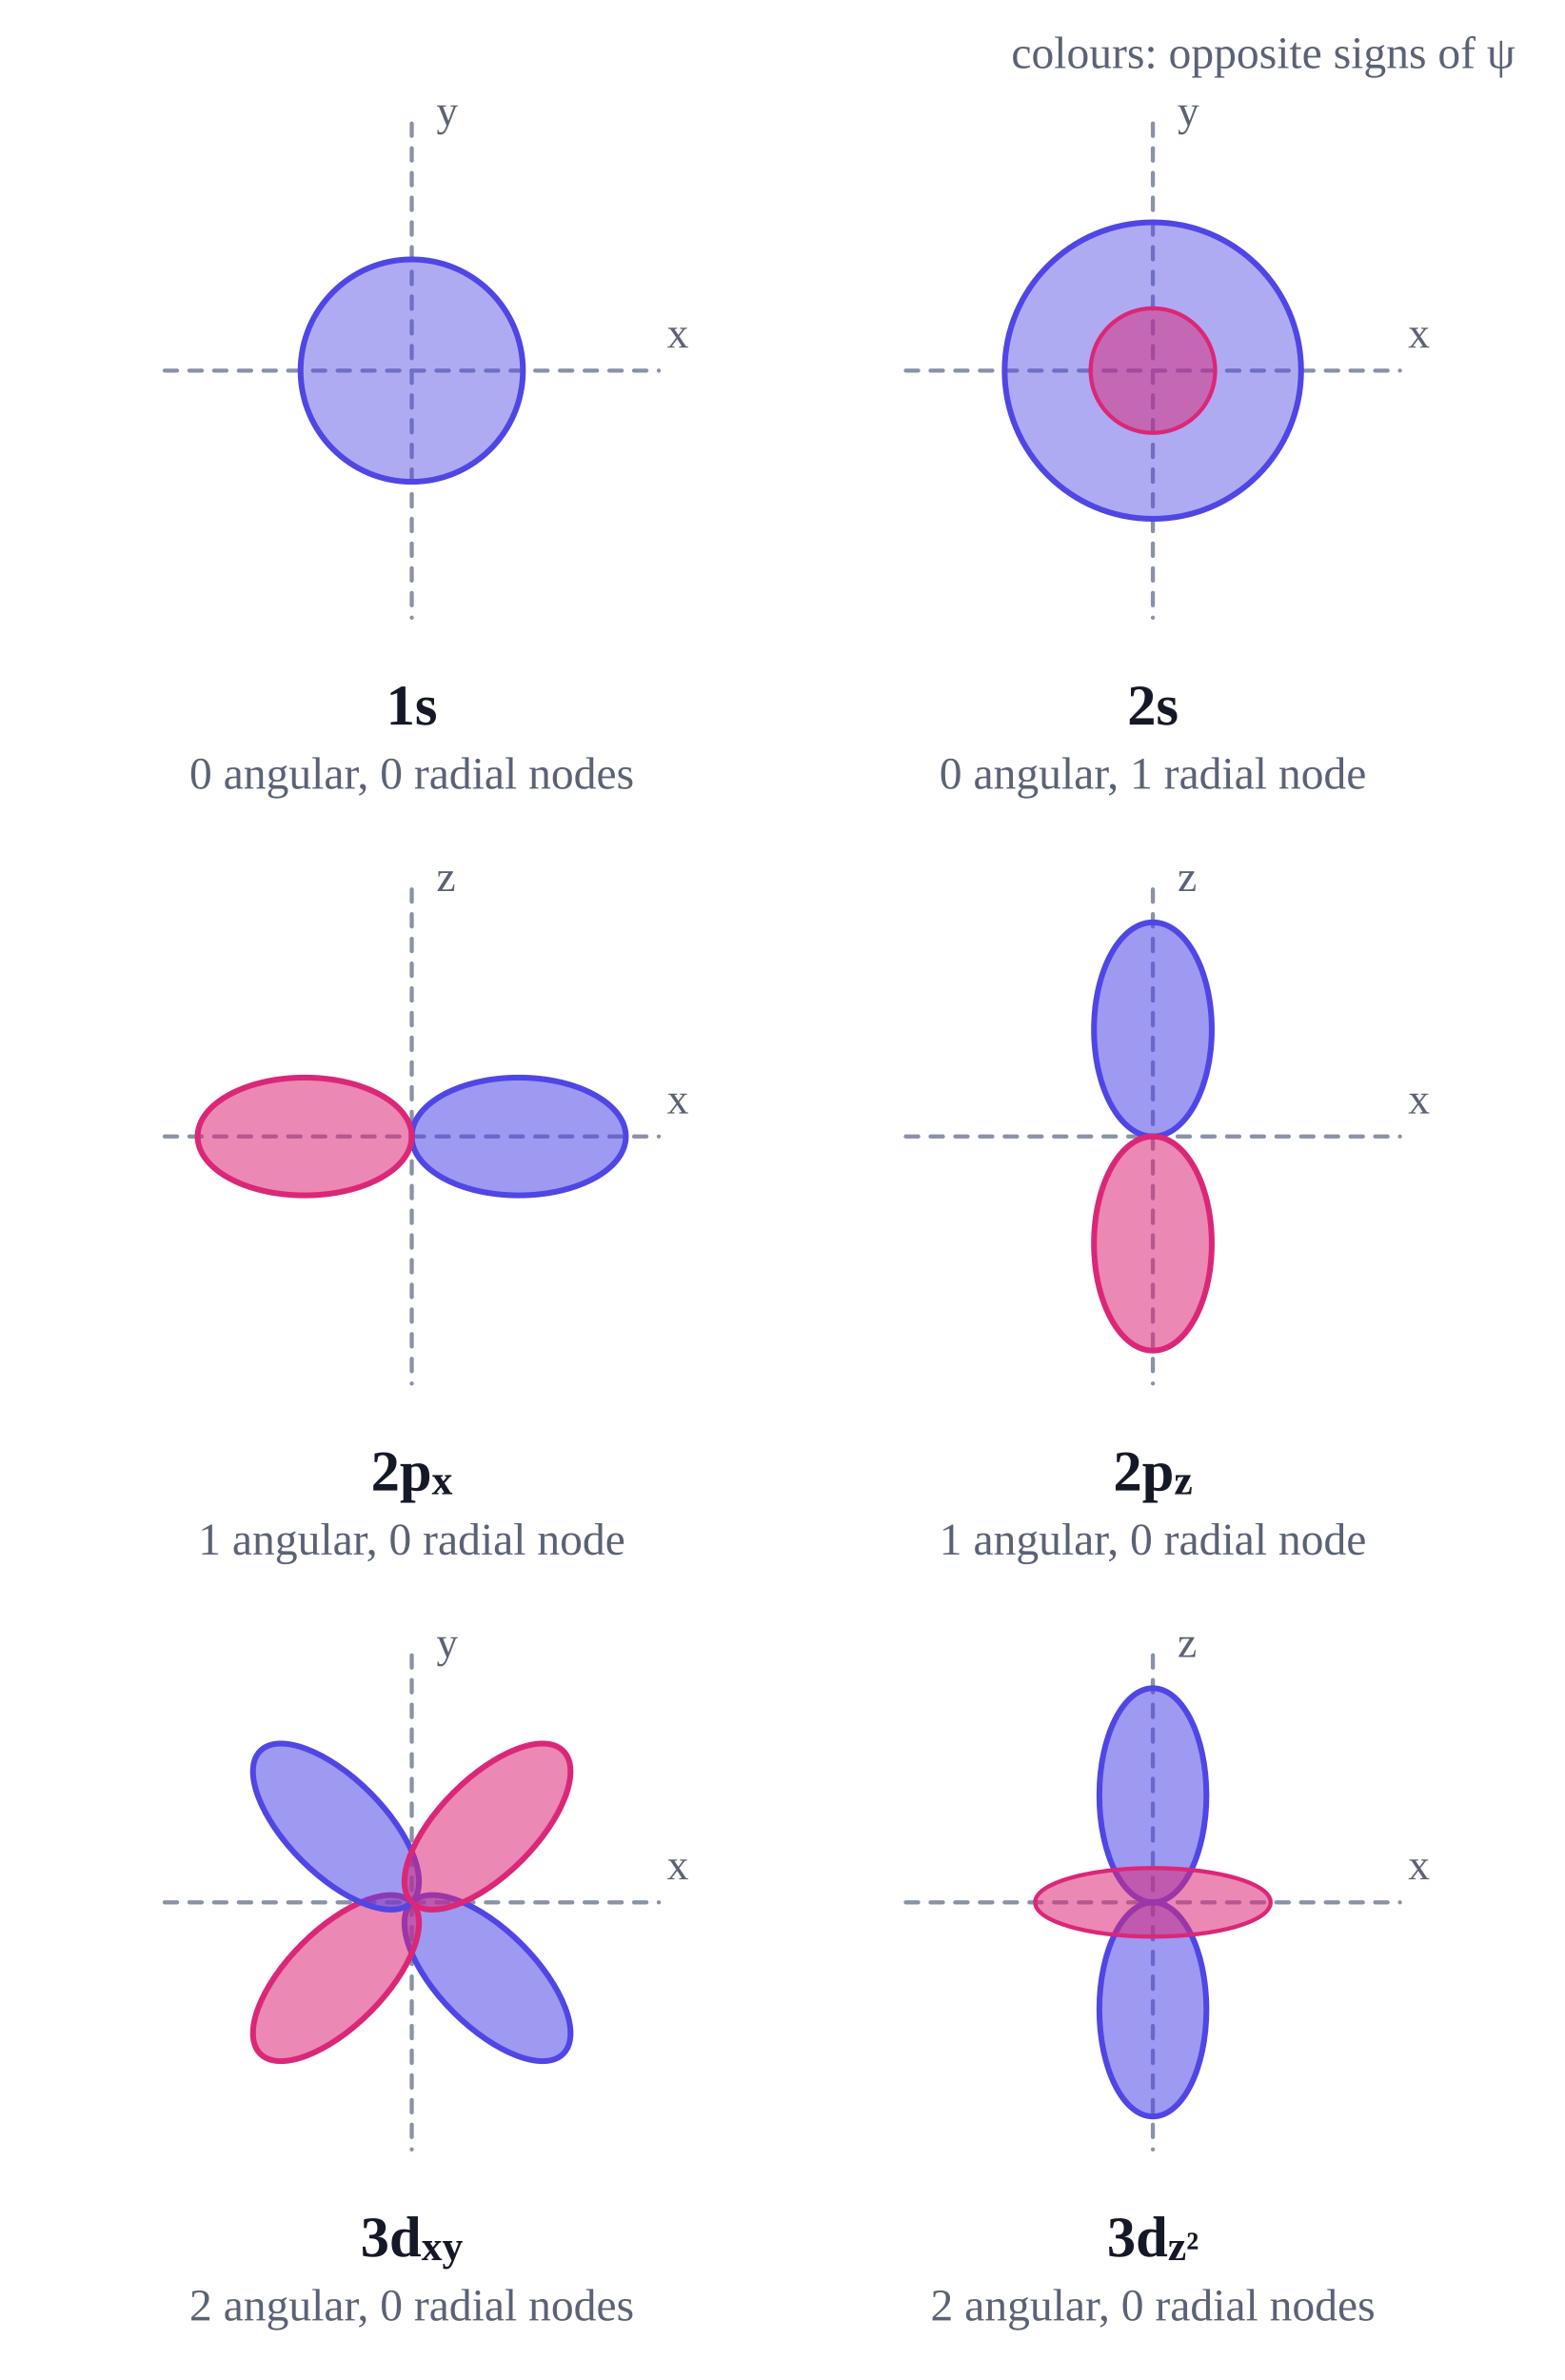
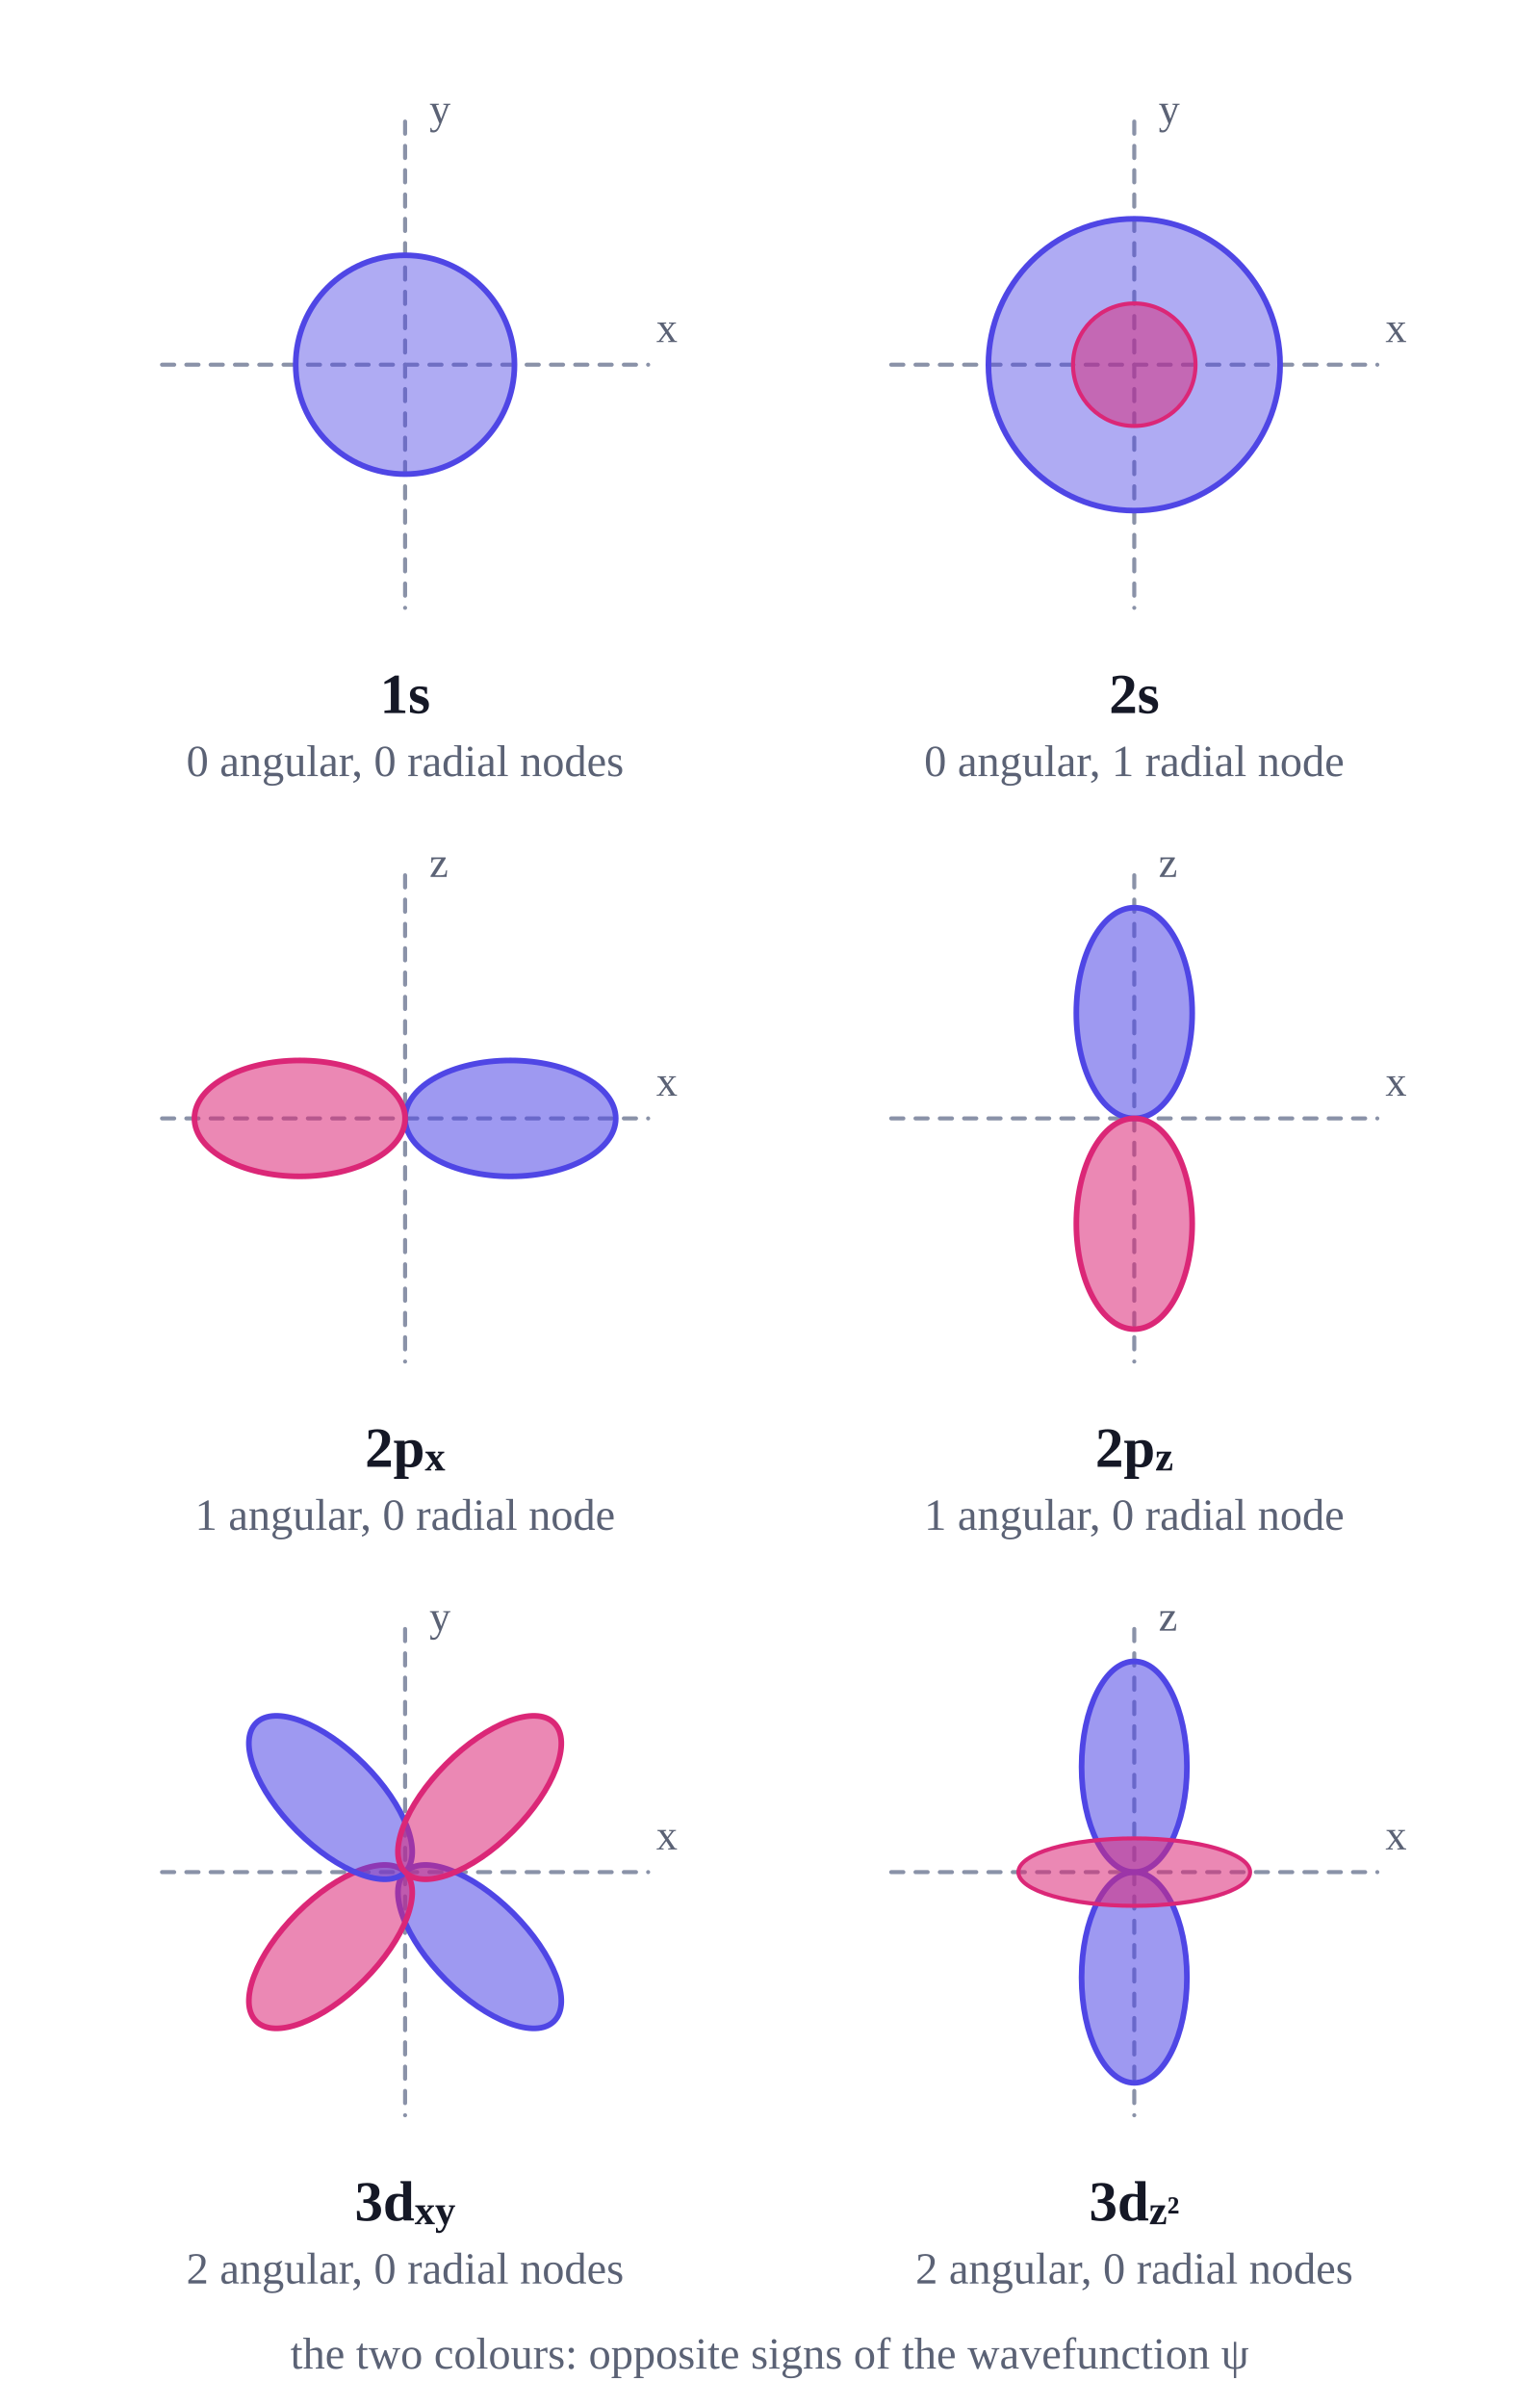
- <svg xmlns="http://www.w3.org/2000/svg" viewBox="0 0 380.0 578.0" width="380.0" height="578.0" role="img" aria-label="Five orbital shapes: 1s sphere, 2s sphere with an inner sphere of opposite sign, 2pₓ and 2p_z dumbbells, 3d_xy cloverleaf and 3d_z² with a ring." style="color:var(--vx-ink, #151826);font-family:inherit;max-width:100%;height:auto">
+ <svg xmlns="http://www.w3.org/2000/svg" viewBox="0 0 380.0 594.0" width="380.0" height="594.0" role="img" aria-label="Five orbital shapes: 1s sphere, 2s sphere with an inner sphere of opposite sign, 2pₓ and 2p_z dumbbells, 3d_xy cloverleaf and 3d_z² with a ring." style="color:var(--vx-ink, #151826);font-family:inherit;max-width:100%;height:auto">
  <path d="M40.0 90.0 L160.0 90.0" stroke="var(--vx-line, #8a92a8)" stroke-width="1" stroke-linecap="round" stroke-dasharray="3 3" fill="none" />
  <path d="M100.0 30.0 L100.0 150.0" stroke="var(--vx-line, #8a92a8)" stroke-width="1" stroke-linecap="round" stroke-dasharray="3 3" fill="none" />
  <circle cx="100" cy="90" r="27" fill="var(--vx-a1, #4f46e5)" fill-opacity=".45" stroke="var(--vx-a1, #4f46e5)" stroke-width="1.4" />
  <text x="162.0" y="82.0" font-size="10.5" font-weight="500" text-anchor="start" dominant-baseline="middle" fill="var(--vx-soft, #5b6275)">x</text>
  <text x="106.0" y="28.0" font-size="10.5" font-weight="500" text-anchor="start" dominant-baseline="middle" fill="var(--vx-soft, #5b6275)">y</text>
  <text x="100.0" y="172.0" font-size="14" font-weight="700" text-anchor="middle" dominant-baseline="middle" fill="var(--vx-ink, #151826)">1s</text>
  <text x="100.0" y="189.0" font-size="11" font-weight="500" text-anchor="middle" dominant-baseline="middle" fill="var(--vx-soft, #5b6275)">0 angular, 0 radial nodes</text>
  <path d="M220.0 90.0 L340.0 90.0" stroke="var(--vx-line, #8a92a8)" stroke-width="1" stroke-linecap="round" stroke-dasharray="3 3" fill="none" />
  <path d="M280.0 30.0 L280.0 150.0" stroke="var(--vx-line, #8a92a8)" stroke-width="1" stroke-linecap="round" stroke-dasharray="3 3" fill="none" />
  <circle cx="280" cy="90" r="36" fill="var(--vx-a1, #4f46e5)" fill-opacity=".45" stroke="var(--vx-a1, #4f46e5)" stroke-width="1.4" />
  <circle cx="280" cy="90" r="15.12" fill="var(--vx-a2, #db2777)" fill-opacity=".5" stroke="var(--vx-a2, #db2777)" />
  <text x="342.0" y="82.0" font-size="10.5" font-weight="500" text-anchor="start" dominant-baseline="middle" fill="var(--vx-soft, #5b6275)">x</text>
  <text x="286.0" y="28.0" font-size="10.5" font-weight="500" text-anchor="start" dominant-baseline="middle" fill="var(--vx-soft, #5b6275)">y</text>
  <text x="280.0" y="172.0" font-size="14" font-weight="700" text-anchor="middle" dominant-baseline="middle" fill="var(--vx-ink, #151826)">2s</text>
  <text x="280.0" y="189.0" font-size="11" font-weight="500" text-anchor="middle" dominant-baseline="middle" fill="var(--vx-soft, #5b6275)">0 angular, 1 radial node</text>
  <path d="M40.0 276.0 L160.0 276.0" stroke="var(--vx-line, #8a92a8)" stroke-width="1" stroke-linecap="round" stroke-dasharray="3 3" fill="none" />
  <path d="M100.0 216.0 L100.0 336.0" stroke="var(--vx-line, #8a92a8)" stroke-width="1" stroke-linecap="round" stroke-dasharray="3 3" fill="none" />
  <ellipse cx="126.0" cy="276.0" rx="26.0" ry="14.3" transform="rotate(0 126.0 276.0)" fill="var(--vx-a1, #4f46e5)" fill-opacity=".55" stroke="var(--vx-a1, #4f46e5)" stroke-width="1.4" />
  <ellipse cx="74.0" cy="276.0" rx="26.0" ry="14.3" transform="rotate(180 74.0 276.0)" fill="var(--vx-a2, #db2777)" fill-opacity=".55" stroke="var(--vx-a2, #db2777)" stroke-width="1.4" />
  <text x="162.0" y="268.0" font-size="10.5" font-weight="500" text-anchor="start" dominant-baseline="middle" fill="var(--vx-soft, #5b6275)">x</text>
  <text x="106.0" y="214.0" font-size="10.5" font-weight="500" text-anchor="start" dominant-baseline="middle" fill="var(--vx-soft, #5b6275)">z</text>
  <text x="100.0" y="358.0" font-size="14" font-weight="700" text-anchor="middle" dominant-baseline="middle" fill="var(--vx-ink, #151826)">2p<tspan baseline-shift="sub" font-size="10.1">x</tspan>
  </text>
  <text x="100.0" y="375.0" font-size="11" font-weight="500" text-anchor="middle" dominant-baseline="middle" fill="var(--vx-soft, #5b6275)">1 angular, 0 radial node</text>
  <path d="M220.0 276.0 L340.0 276.0" stroke="var(--vx-line, #8a92a8)" stroke-width="1" stroke-linecap="round" stroke-dasharray="3 3" fill="none" />
  <path d="M280.0 216.0 L280.0 336.0" stroke="var(--vx-line, #8a92a8)" stroke-width="1" stroke-linecap="round" stroke-dasharray="3 3" fill="none" />
  <ellipse cx="280.0" cy="250.0" rx="26.0" ry="14.3" transform="rotate(-90 280.0 250.0)" fill="var(--vx-a1, #4f46e5)" fill-opacity=".55" stroke="var(--vx-a1, #4f46e5)" stroke-width="1.4" />
  <ellipse cx="280.0" cy="302.0" rx="26.0" ry="14.3" transform="rotate(90 280.0 302.0)" fill="var(--vx-a2, #db2777)" fill-opacity=".55" stroke="var(--vx-a2, #db2777)" stroke-width="1.4" />
  <text x="342.0" y="268.0" font-size="10.5" font-weight="500" text-anchor="start" dominant-baseline="middle" fill="var(--vx-soft, #5b6275)">x</text>
  <text x="286.0" y="214.0" font-size="10.5" font-weight="500" text-anchor="start" dominant-baseline="middle" fill="var(--vx-soft, #5b6275)">z</text>
  <text x="280.0" y="358.0" font-size="14" font-weight="700" text-anchor="middle" dominant-baseline="middle" fill="var(--vx-ink, #151826)">2p<tspan baseline-shift="sub" font-size="10.1">z</tspan>
  </text>
  <text x="280.0" y="375.0" font-size="11" font-weight="500" text-anchor="middle" dominant-baseline="middle" fill="var(--vx-soft, #5b6275)">1 angular, 0 radial node</text>
  <path d="M40.0 462.0 L160.0 462.0" stroke="var(--vx-line, #8a92a8)" stroke-width="1" stroke-linecap="round" stroke-dasharray="3 3" fill="none" />
  <path d="M100.0 402.0 L100.0 522.0" stroke="var(--vx-line, #8a92a8)" stroke-width="1" stroke-linecap="round" stroke-dasharray="3 3" fill="none" />
  <ellipse cx="118.4" cy="480.4" rx="26.0" ry="11.7" transform="rotate(45 118.4 480.4)" fill="var(--vx-a1, #4f46e5)" fill-opacity=".55" stroke="var(--vx-a1, #4f46e5)" stroke-width="1.4" />
  <ellipse cx="81.6" cy="480.4" rx="26.0" ry="11.7" transform="rotate(135 81.6 480.4)" fill="var(--vx-a2, #db2777)" fill-opacity=".55" stroke="var(--vx-a2, #db2777)" stroke-width="1.4" />
  <ellipse cx="81.6" cy="443.6" rx="26.0" ry="11.7" transform="rotate(225 81.6 443.6)" fill="var(--vx-a1, #4f46e5)" fill-opacity=".55" stroke="var(--vx-a1, #4f46e5)" stroke-width="1.4" />
  <ellipse cx="118.4" cy="443.6" rx="26.0" ry="11.7" transform="rotate(315 118.4 443.6)" fill="var(--vx-a2, #db2777)" fill-opacity=".55" stroke="var(--vx-a2, #db2777)" stroke-width="1.4" />
  <text x="162.0" y="454.0" font-size="10.5" font-weight="500" text-anchor="start" dominant-baseline="middle" fill="var(--vx-soft, #5b6275)">x</text>
  <text x="106.0" y="400.0" font-size="10.5" font-weight="500" text-anchor="start" dominant-baseline="middle" fill="var(--vx-soft, #5b6275)">y</text>
  <text x="100.0" y="544.0" font-size="14" font-weight="700" text-anchor="middle" dominant-baseline="middle" fill="var(--vx-ink, #151826)">3d<tspan baseline-shift="sub" font-size="10.1">xy</tspan>
  </text>
  <text x="100.0" y="561.0" font-size="11" font-weight="500" text-anchor="middle" dominant-baseline="middle" fill="var(--vx-soft, #5b6275)">2 angular, 0 radial nodes</text>
  <path d="M220.0 462.0 L340.0 462.0" stroke="var(--vx-line, #8a92a8)" stroke-width="1" stroke-linecap="round" stroke-dasharray="3 3" fill="none" />
  <path d="M280.0 402.0 L280.0 522.0" stroke="var(--vx-line, #8a92a8)" stroke-width="1" stroke-linecap="round" stroke-dasharray="3 3" fill="none" />
  <ellipse cx="280.0" cy="436.0" rx="26.0" ry="13.0" transform="rotate(-90 280.0 436.0)" fill="var(--vx-a1, #4f46e5)" fill-opacity=".55" stroke="var(--vx-a1, #4f46e5)" stroke-width="1.4" />
  <ellipse cx="280.0" cy="488.0" rx="26.0" ry="13.0" transform="rotate(90 280.0 488.0)" fill="var(--vx-a1, #4f46e5)" fill-opacity=".55" stroke="var(--vx-a1, #4f46e5)" stroke-width="1.4" />
  <ellipse cx="280" cy="462" rx="28.6" ry="8.32" fill="var(--vx-a2, #db2777)" fill-opacity=".55" stroke="var(--vx-a2, #db2777)" />
  <text x="342.0" y="454.0" font-size="10.5" font-weight="500" text-anchor="start" dominant-baseline="middle" fill="var(--vx-soft, #5b6275)">x</text>
  <text x="286.0" y="400.0" font-size="10.5" font-weight="500" text-anchor="start" dominant-baseline="middle" fill="var(--vx-soft, #5b6275)">z</text>
  <text x="280.0" y="544.0" font-size="14" font-weight="700" text-anchor="middle" dominant-baseline="middle" fill="var(--vx-ink, #151826)">3d<tspan baseline-shift="sub" font-size="10.1">z²</tspan>
  </text>
  <text x="280.0" y="561.0" font-size="11" font-weight="500" text-anchor="middle" dominant-baseline="middle" fill="var(--vx-soft, #5b6275)">2 angular, 0 radial nodes</text>
-   <text x="368.0" y="14.0" font-size="11" font-weight="500" text-anchor="end" dominant-baseline="middle" fill="var(--vx-soft, #5b6275)">colours: opposite signs of ψ</text>
+   <text x="190.0" y="582.0" font-size="11" font-weight="500" text-anchor="middle" dominant-baseline="middle" fill="var(--vx-soft, #5b6275)">the two colours: opposite signs of the wavefunction ψ</text>
</svg>
